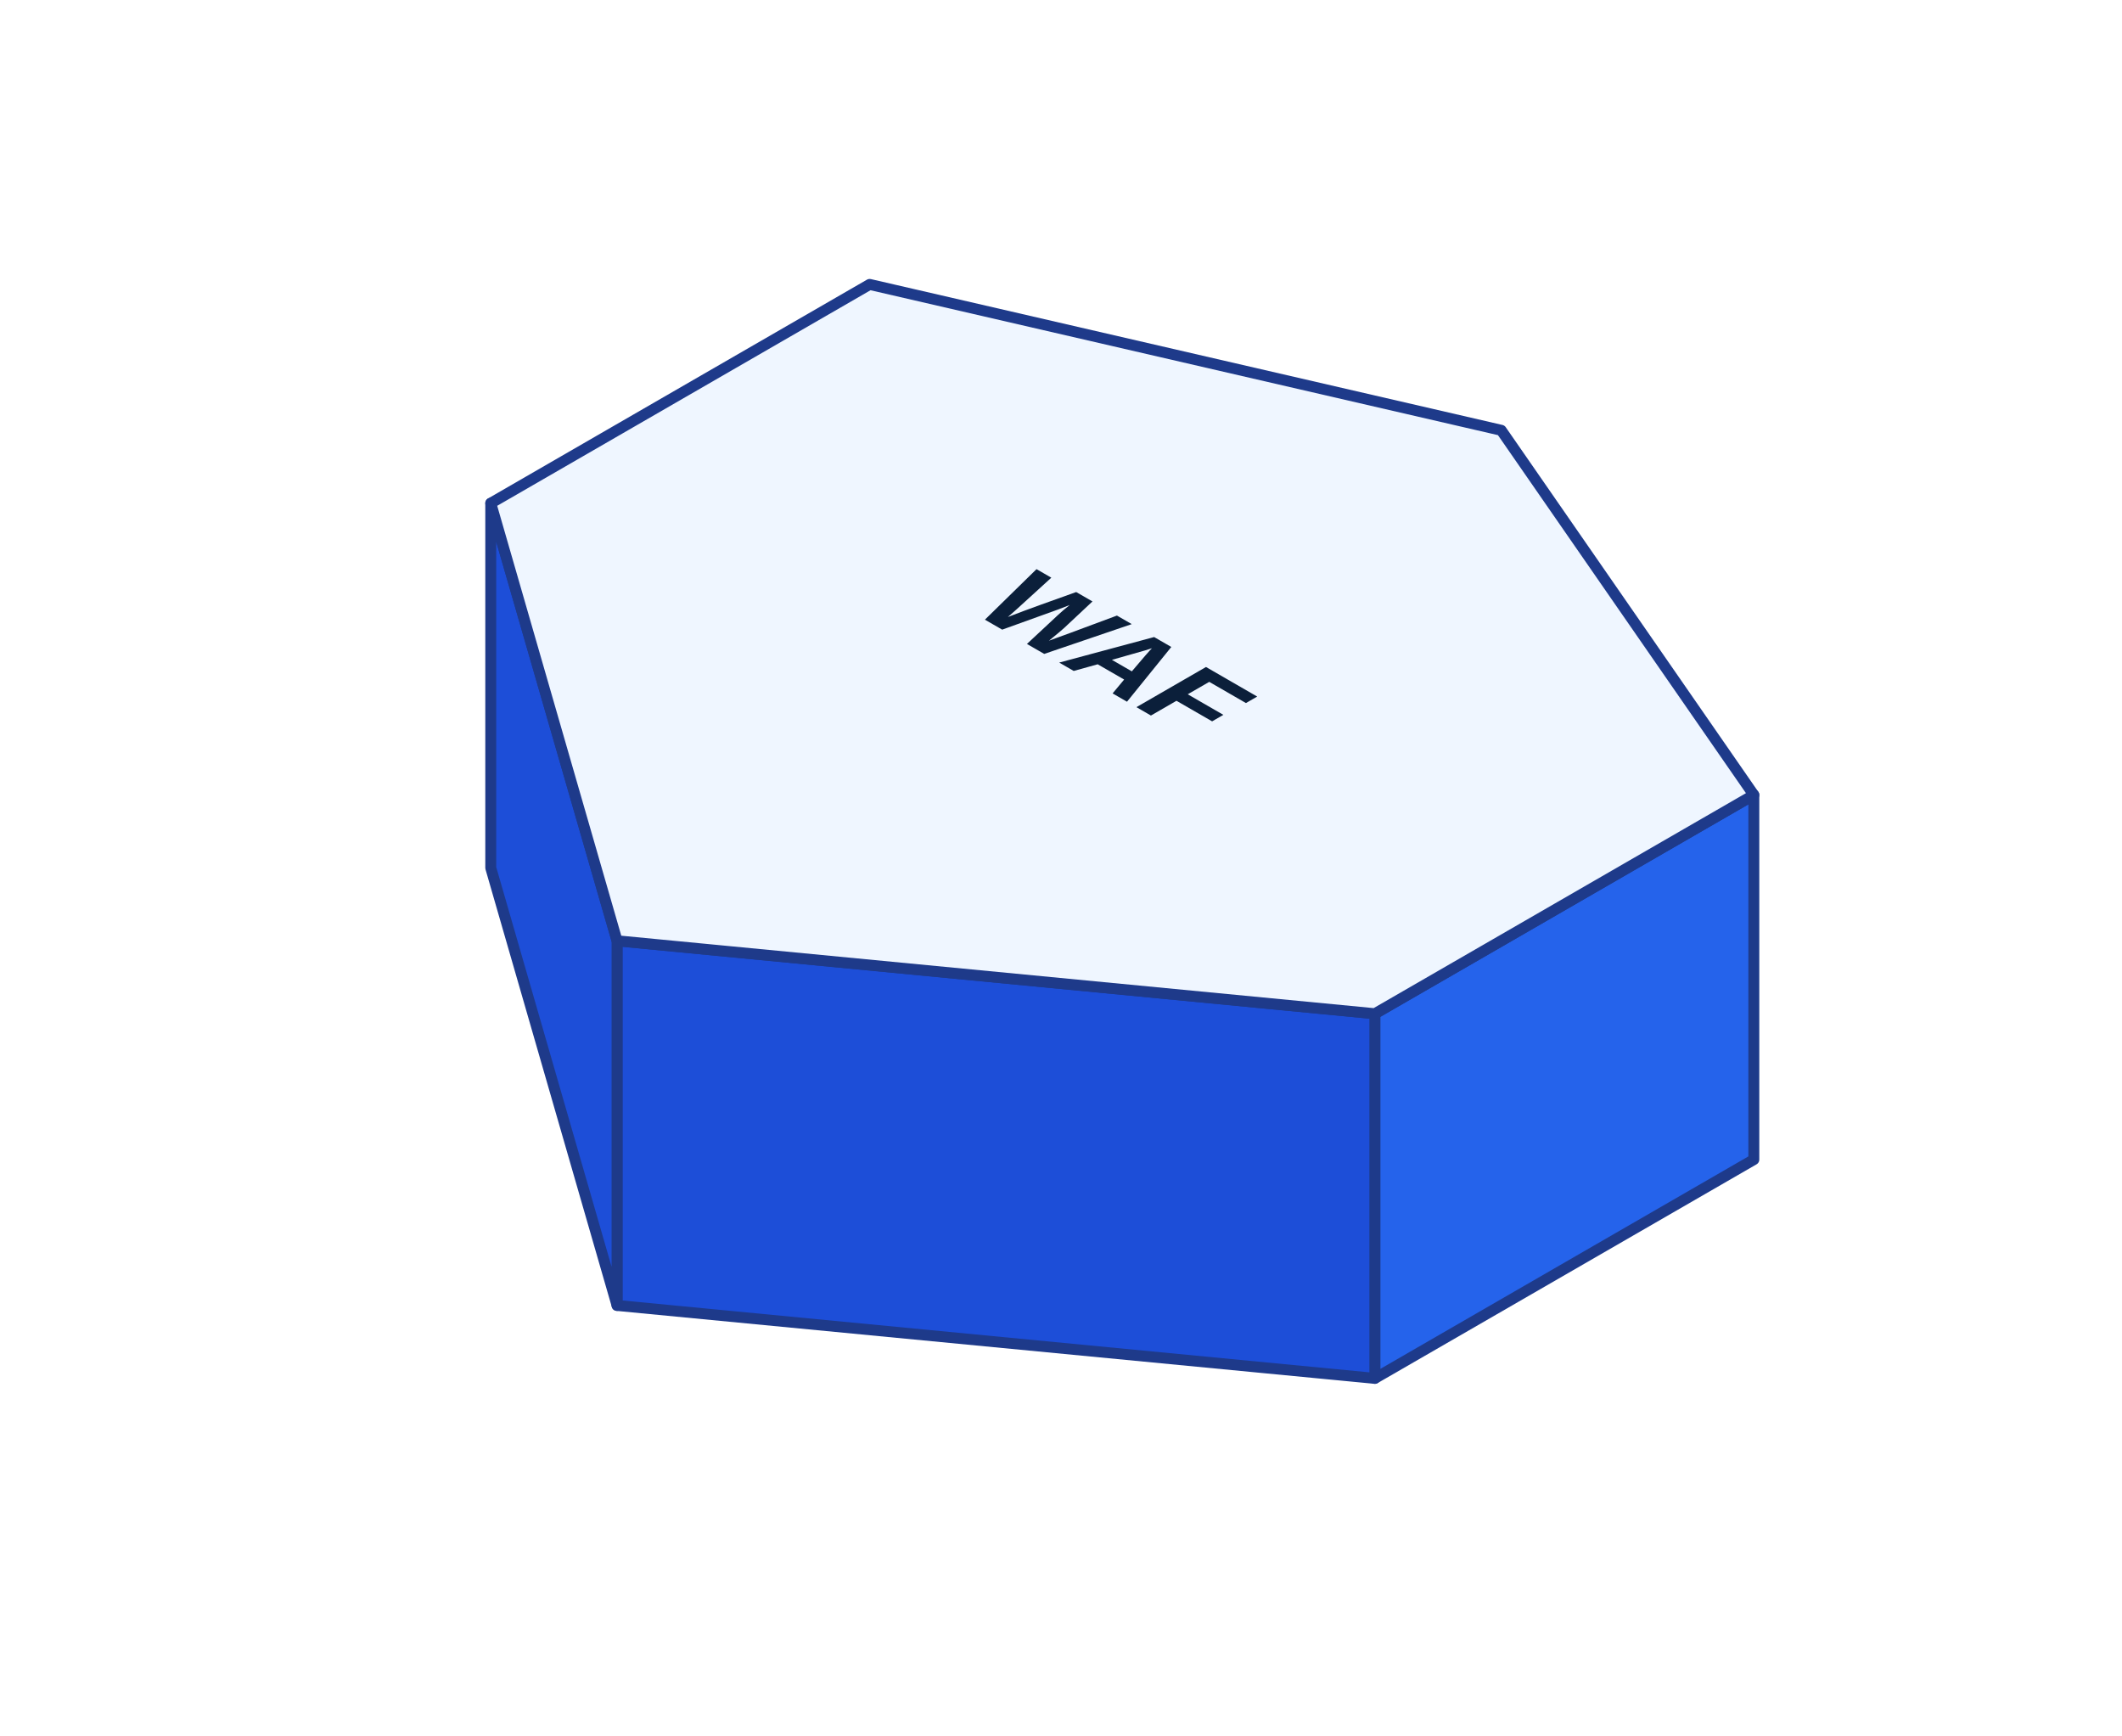
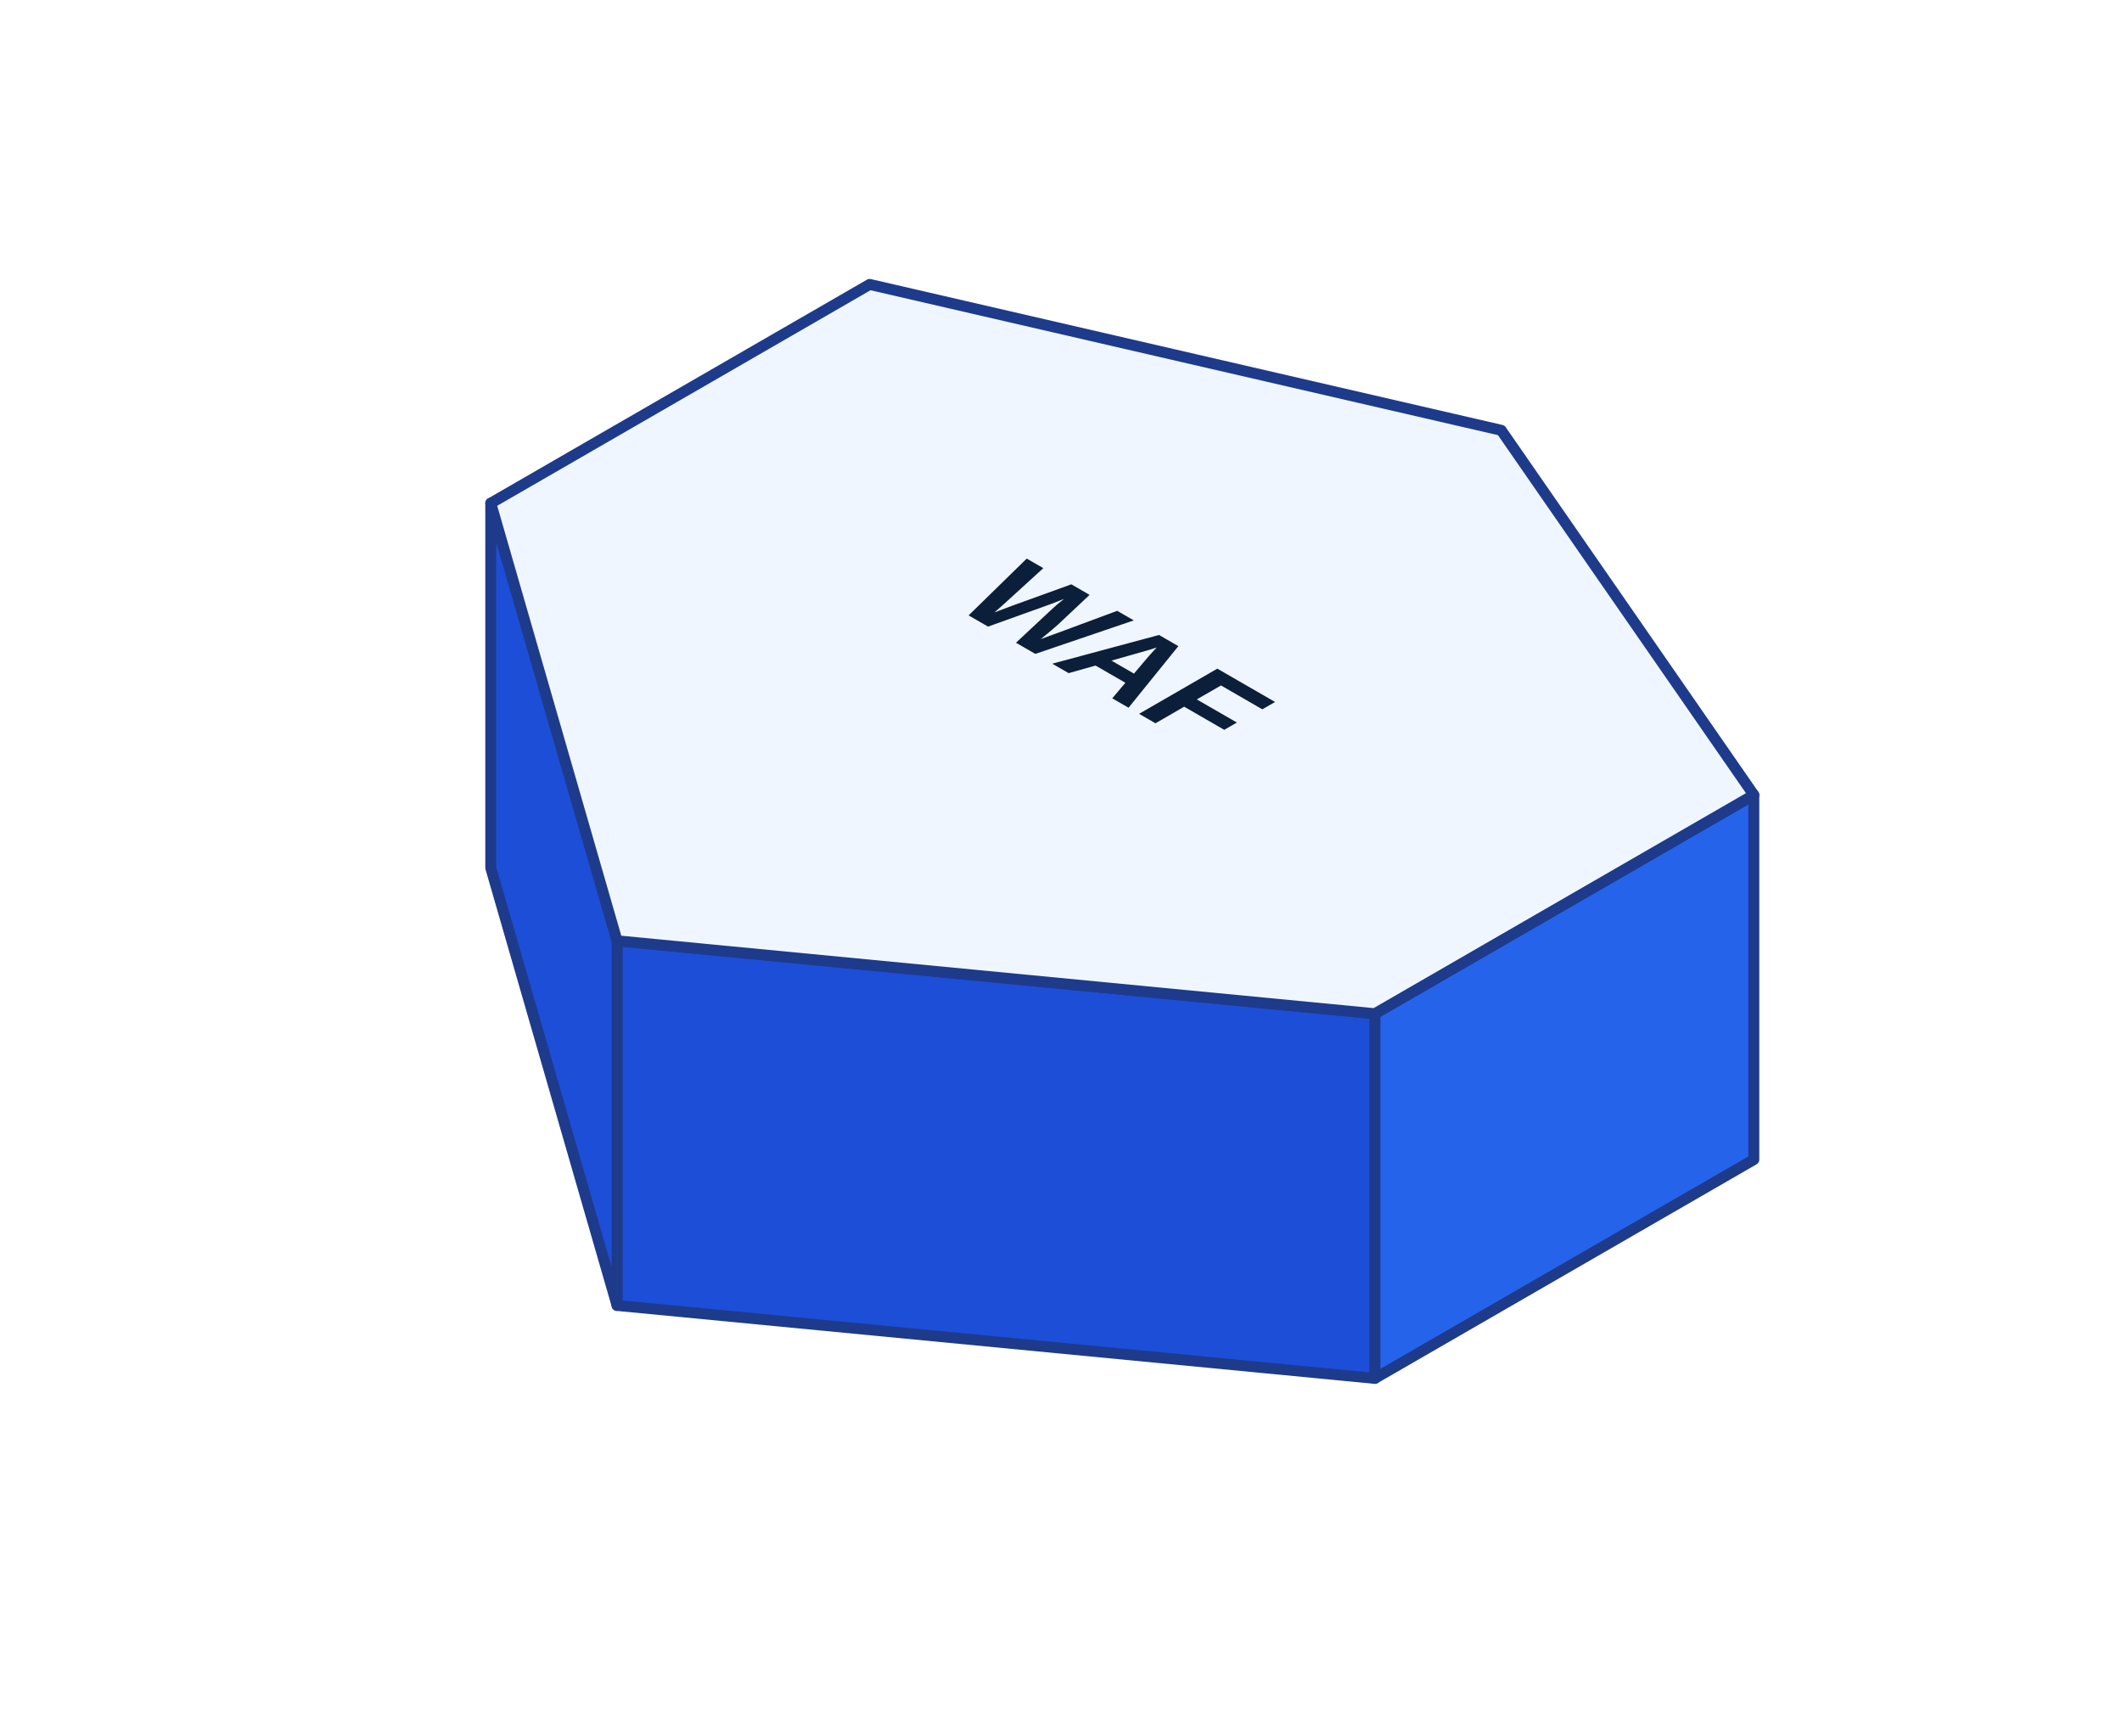
<svg xmlns="http://www.w3.org/2000/svg" viewBox="0 0 291 238" width="291" height="238">
  <g data-face="wrap">
    <polygon data-face="side1" points="240.51,159.00 240.51,109.00 188.54,139.00 188.54,189.00" fill="#2563EB" stroke="#1E3A8A" stroke-width="1.50" stroke-linejoin="round" stroke-linecap="round" />
    <polygon data-face="side2" points="188.54,189.00 188.54,139.00 84.62,129.00 84.62,179.00" fill="#1D4ED8" stroke="#1E3A8A" stroke-width="1.50" stroke-linejoin="round" stroke-linecap="round" />
    <polygon data-face="side3" points="84.62,179.00 84.62,129.00 67.30,69.00 67.30,119.00" fill="#1D4ED8" stroke="#1E3A8A" stroke-width="1.50" stroke-linejoin="round" stroke-linecap="round" />
    <polygon data-face="top" points="205.87,59.00 240.51,109.00 188.54,139.00 84.62,129.00 67.30,69.00 119.26,39.00" fill="#EFF6FF" stroke="#1E3A8A" stroke-width="1.50" stroke-linejoin="round" stroke-linecap="round" />
    <g data-face="top-content" transform="matrix(0.866 0.5 -0.866 0.5 125.04 41.50)">
-       <text x="64.17" y="32.08" dy=".35em" font-family="Helvetica Neue, Arial, sans-serif" font-size="16.00" font-weight="600" fill="#0B1F3A" text-anchor="middle">WAF</text>
+       <text x="64.17" y="32.08" dy=".35em" font-family="Helvetica Neue, Arial, sans-serif" font-size="18.00" font-weight="600" fill="#0B1F3A" text-anchor="middle">WAF</text>
    </g>
  </g>
</svg>
